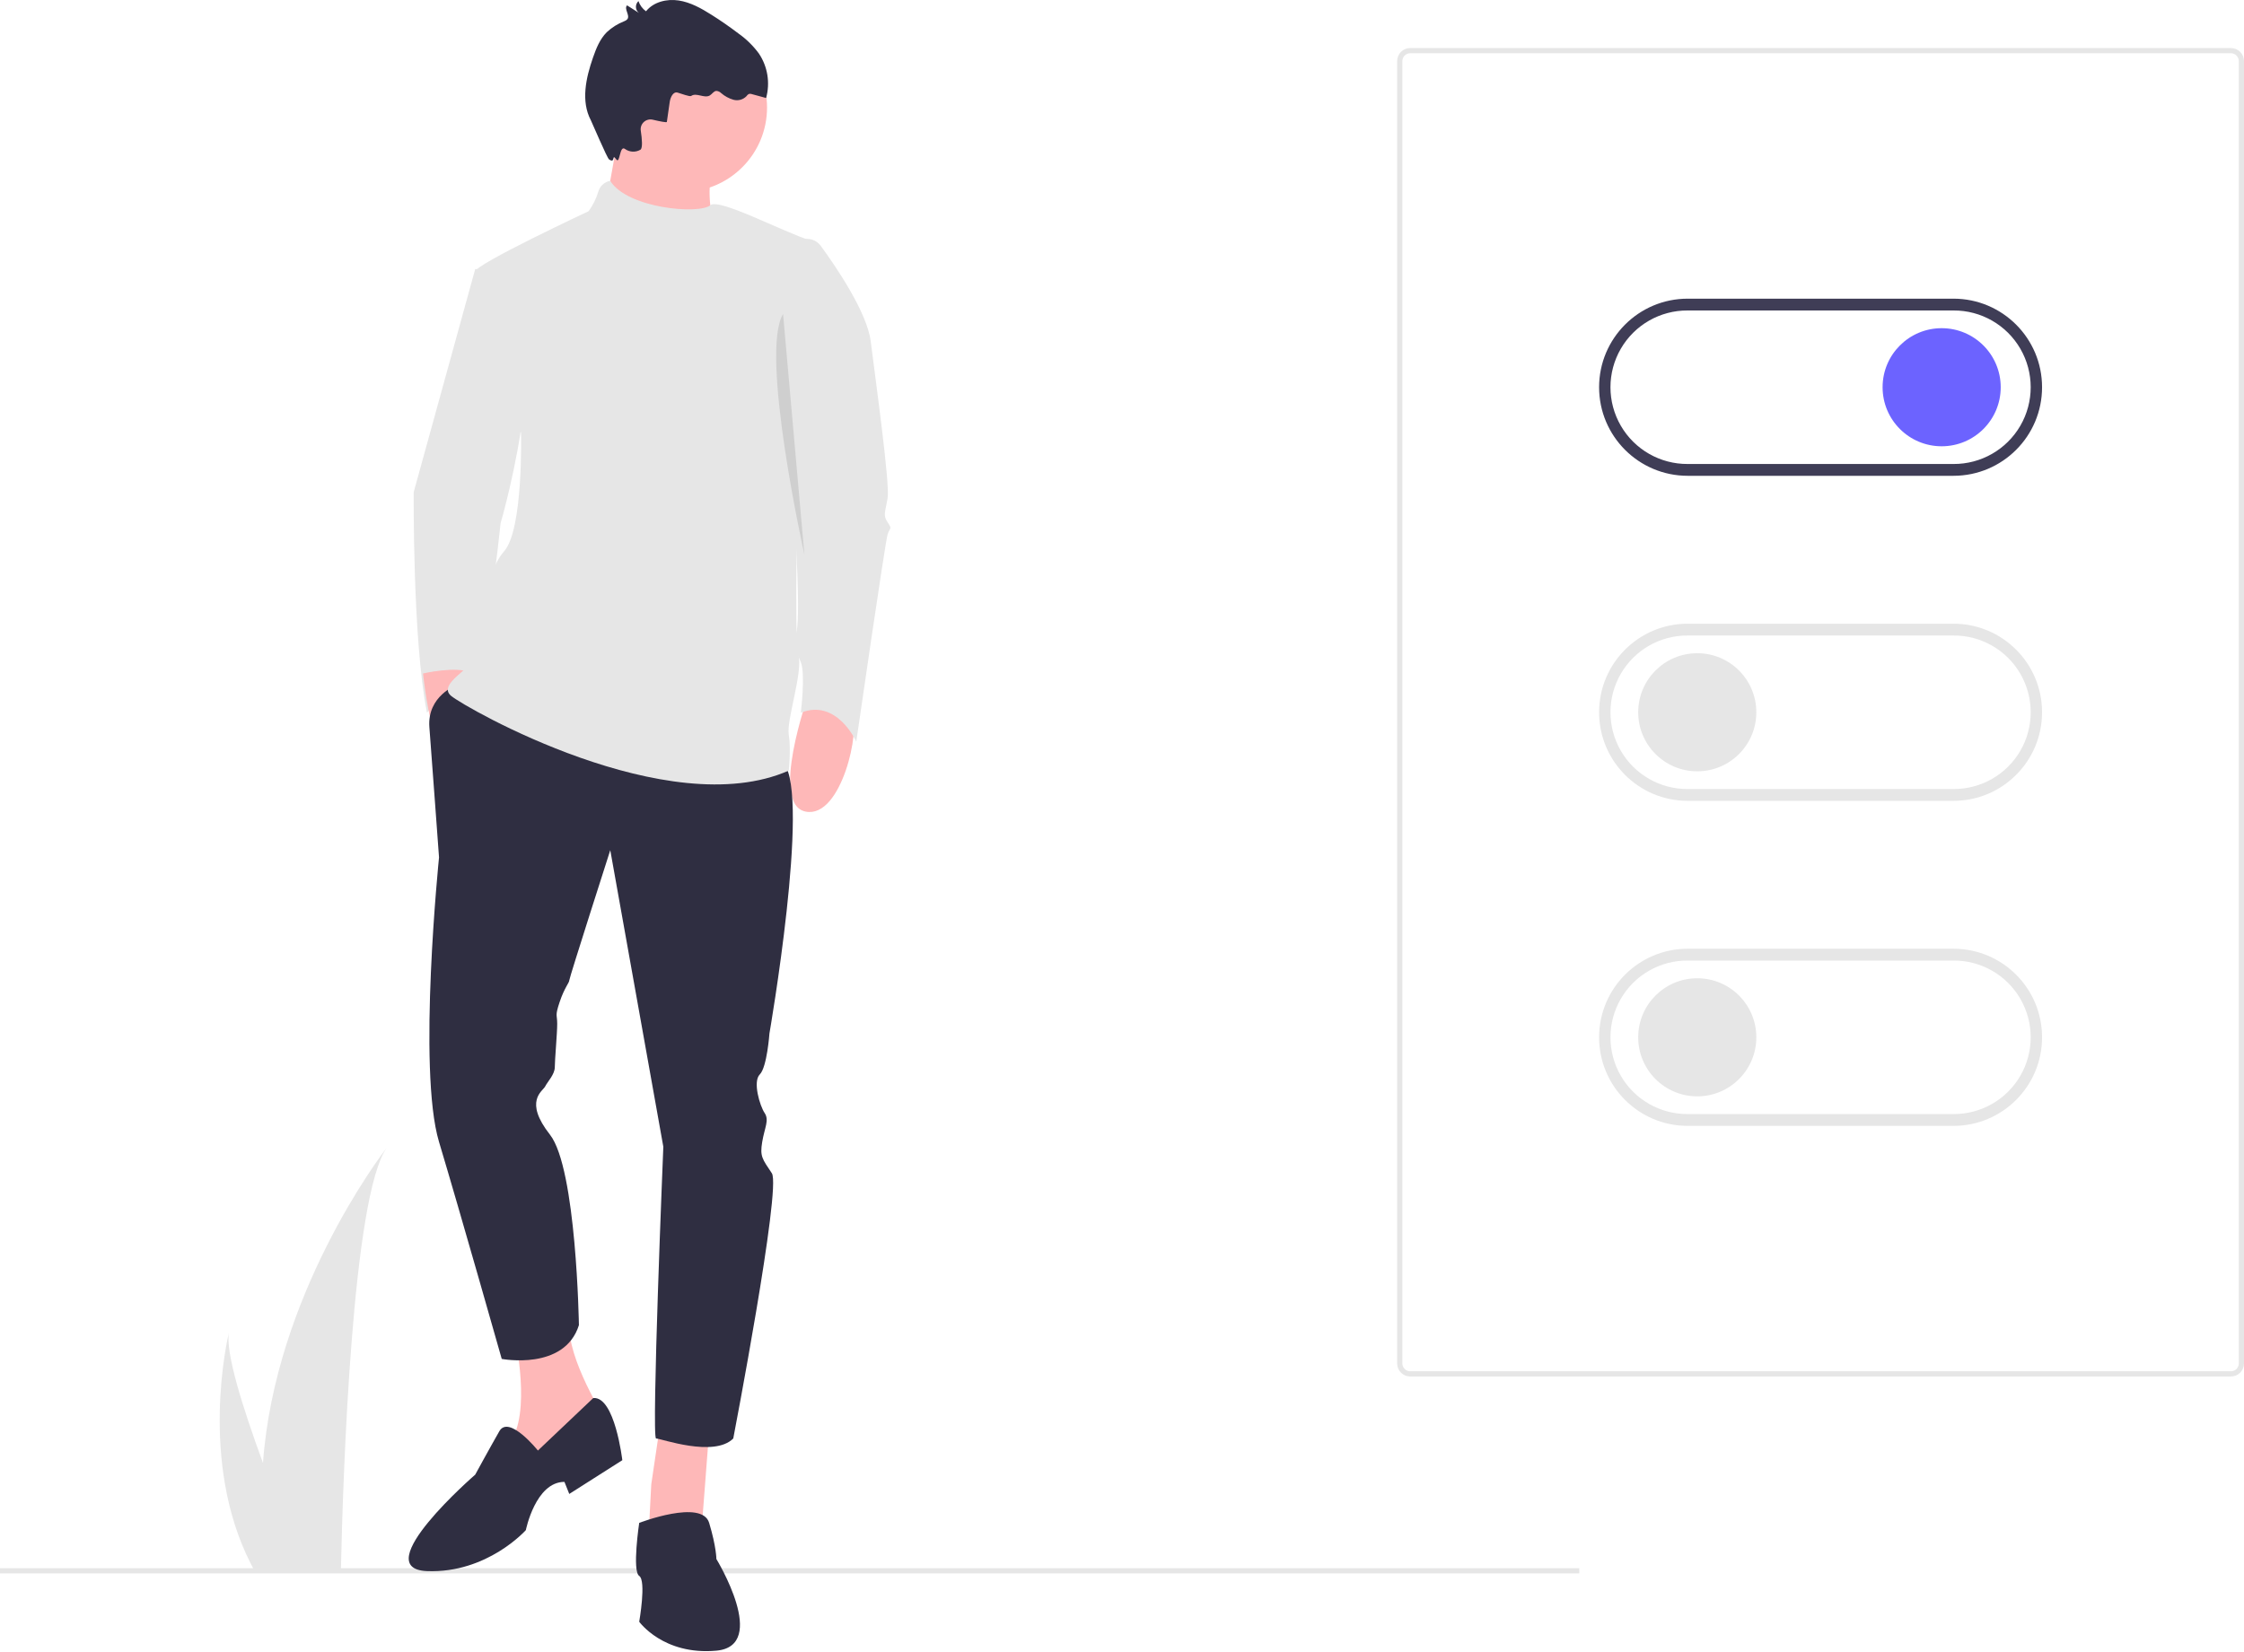
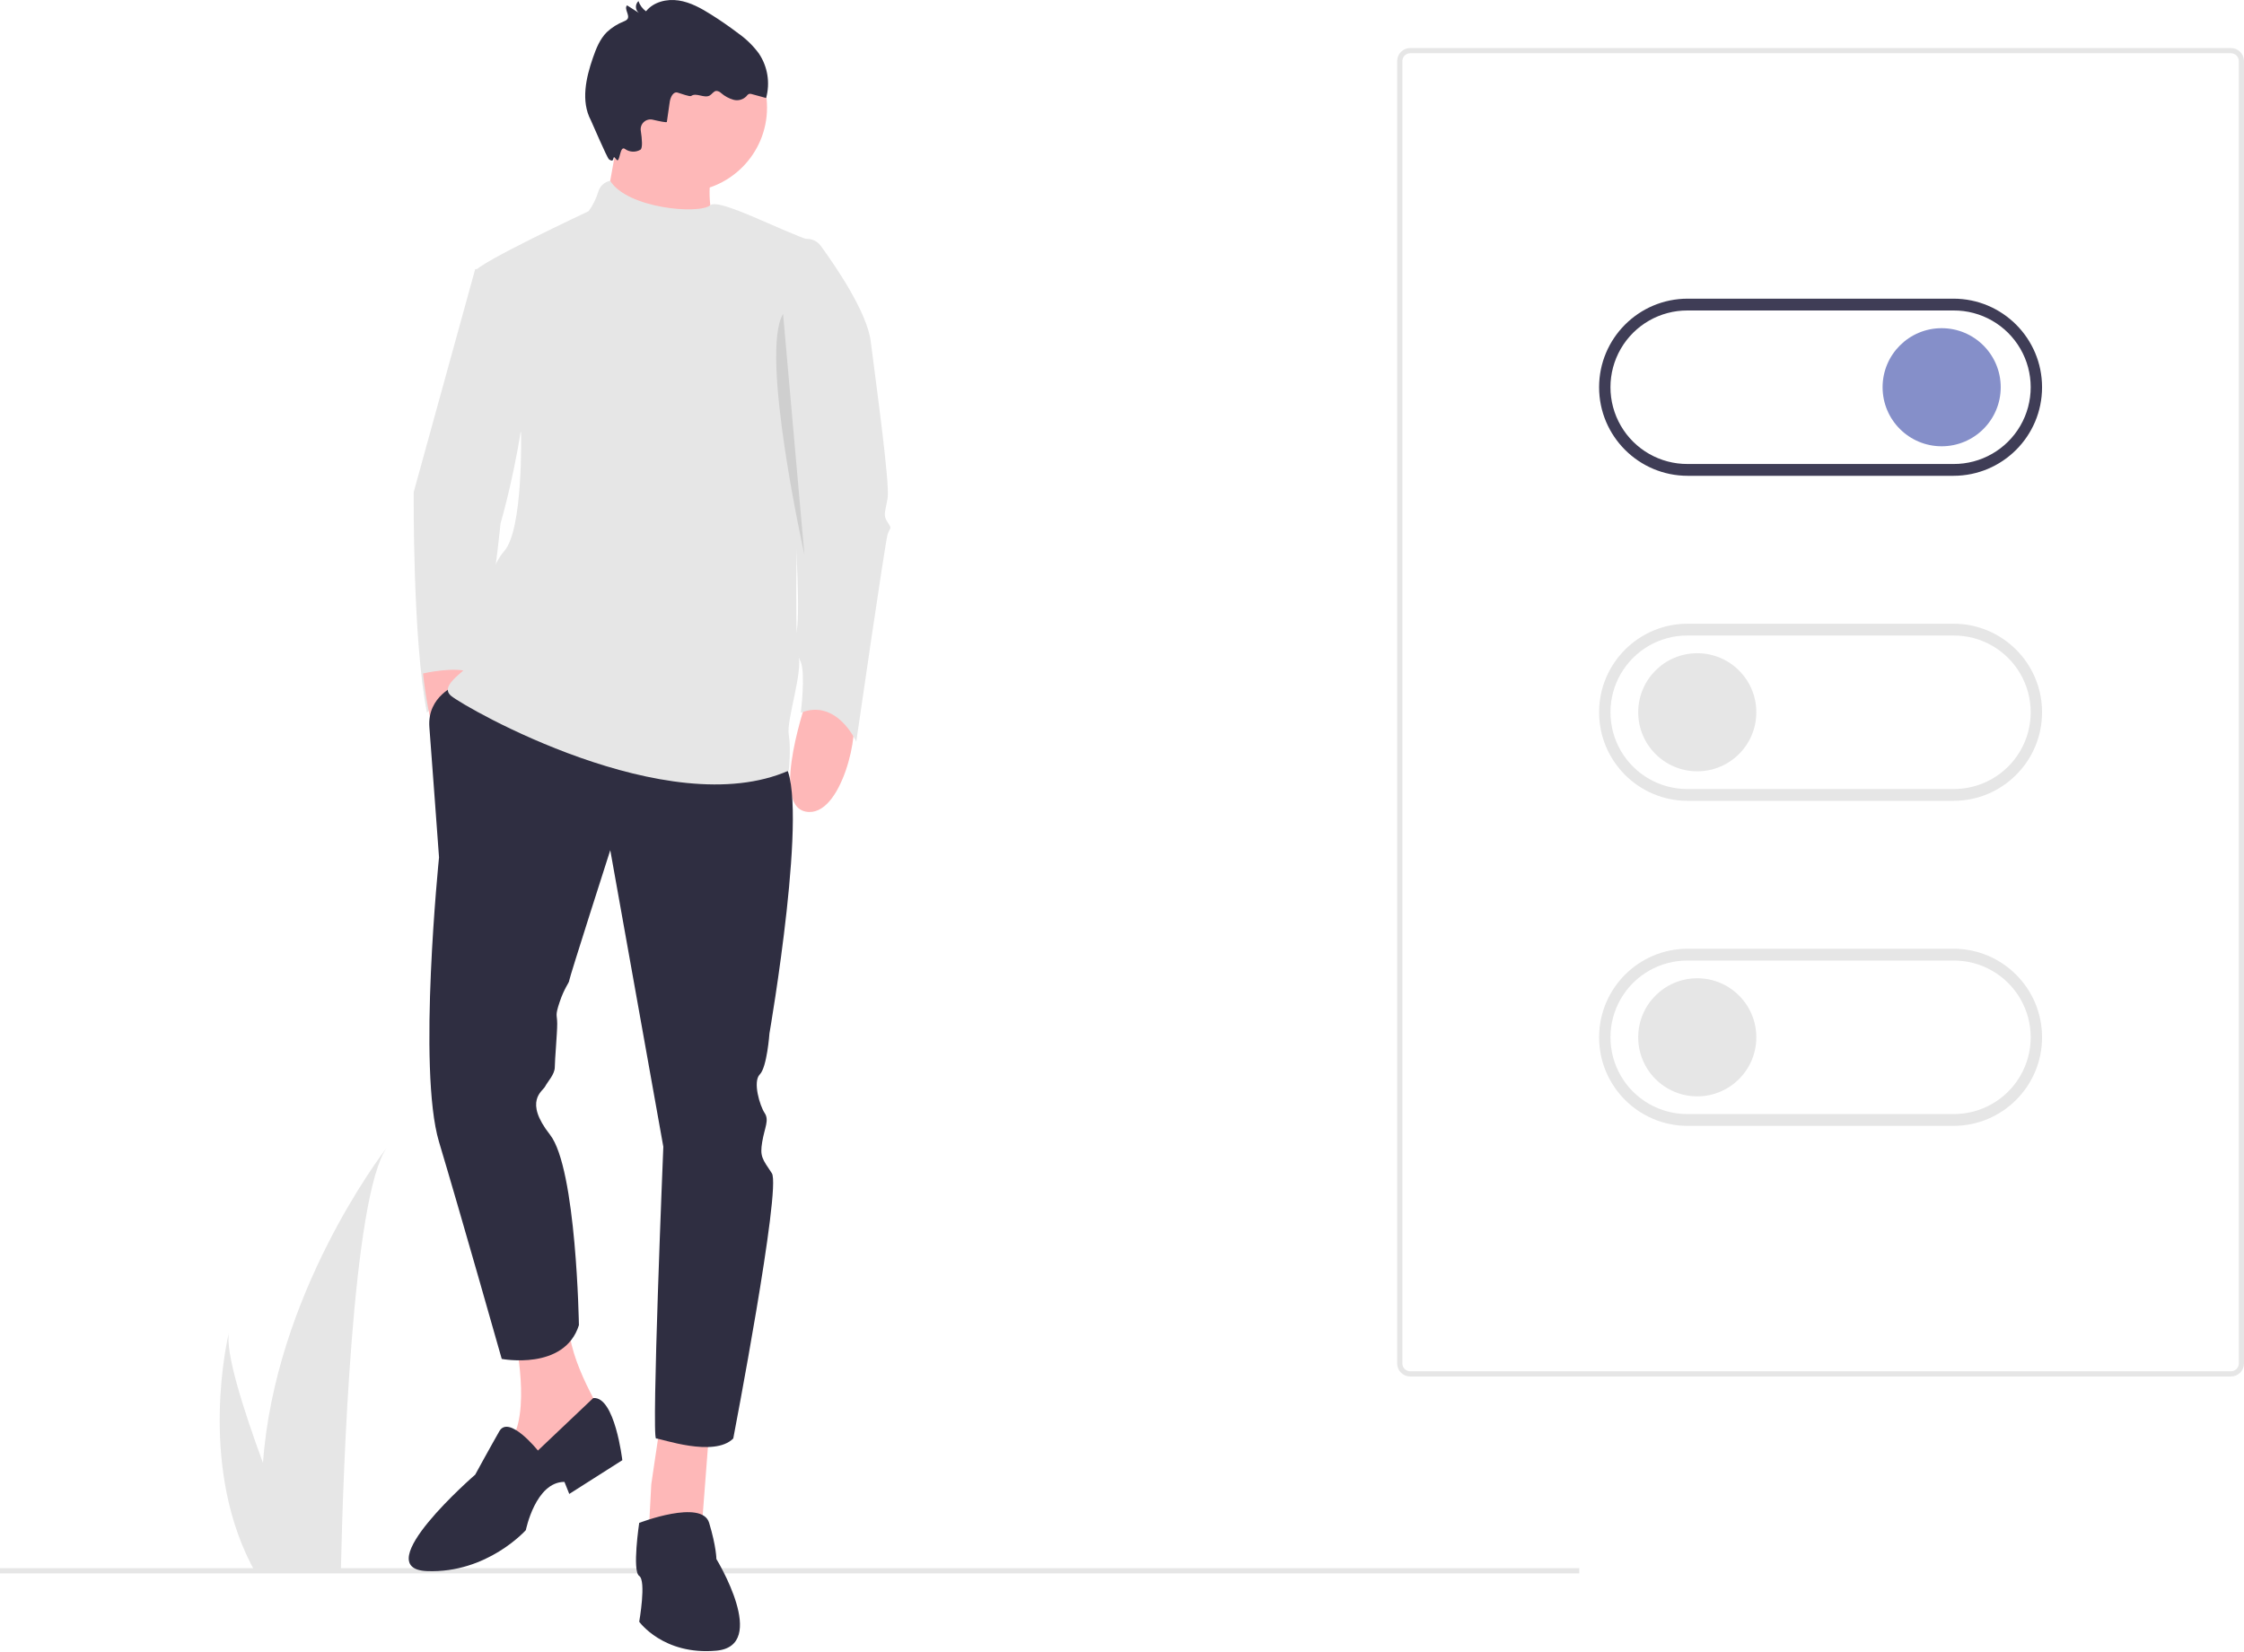
<svg xmlns="http://www.w3.org/2000/svg" data-name="Layer 1" width="861.202" height="633.857" viewBox="0 0 861.202 633.857">
  <rect y="602.011" width="606.096" height="2" fill="#e6e6e6" />
  <path d="M357.327,236.376h-5.554l-23.603,85.618s-.463,56.925,5.091,84.693c0,0,9.256-12.033,15.735-12.033s12.496-60.627,12.496-60.627S386.946,247.483,357.327,236.376Z" transform="translate(-169.3989 -133.0717)" fill="#e6e6e6" />
  <path d="M479.507,400.208s-14.81,41.652-.926,44.429,21.289-32.396,17.586-37.024S479.507,400.208,479.507,400.208Z" transform="translate(-169.3989 -133.0717)" fill="#feb8b8" />
  <path d="M331.756,391.603s4.163,44.01,17.921,40.665,5.619-38.356.308-40.988S331.756,391.603,331.756,391.603Z" transform="translate(-169.3989 -133.0717)" fill="#feb8b8" />
  <path d="M367.509,649.196s6.479,31.471-4.628,39.801,3.702,25.917,3.702,25.917l35.173-37.024s-14.81-23.14-13.884-37.024Z" transform="translate(-169.3989 -133.0717)" fill="#feb8b8" />
  <polygon points="253.646 544.818 249.944 569.809 249.018 587.395 269.381 585.544 272.158 549.446 253.646 544.818" fill="#feb8b8" />
  <path d="M344.676,396.014s-11.415,4.194-10.489,16.227,3.702,49.983,3.702,49.983-8.33,81.453,0,109.221,24.066,83.304,24.066,83.304,24.066,4.628,29.619-12.958c0,0-.926-60.164-11.107-73.123s-2.777-16.661-1.851-18.512,3.702-4.628,3.702-7.405.926-12.958.926-16.661-.926-2.777.926-8.33,3.702-7.405,3.702-8.33,15.735-49.983,15.735-49.983l20.363,113.849s-4.628,111.998-2.777,111.998,22.214,7.405,29.619,0c0,0,18.512-96.263,14.81-101.816s-4.628-6.479-3.702-12.033,2.777-8.33.926-11.107-4.628-12.033-1.851-14.81,3.702-15.735,3.702-15.735,15.735-90.709,5.554-103.668S344.676,396.014,344.676,396.014Z" transform="translate(-169.3989 -133.0717)" fill="#2f2e41" />
  <path d="M375.839,689.922s-11.107-13.884-14.81-7.405-9.256,16.661-9.256,16.661-41.652,36.099-18.512,37.024,37.95-15.735,37.95-15.735,3.702-18.512,14.81-18.512l1.851,4.628,20.363-12.958s-2.868-24.576-11.153-23.858Z" transform="translate(-169.3989 -133.0717)" fill="#2f2e41" />
  <path d="M414.715,717.69s24.066-9.256,26.843,0,2.777,13.884,2.777,13.884,20.363,33.322,0,35.173-29.619-11.107-29.619-11.107,2.777-15.735,0-17.586S414.715,717.69,414.715,717.69Z" transform="translate(-169.3989 -133.0717)" fill="#2f2e41" />
  <circle cx="261.977" cy="41.289" r="32.396" fill="#feb8b8" />
  <path d="M407.31,181.766l-6.479,36.099,45.355,11.107s-10.644-26.38.926-37.95C450.038,188.095,407.31,181.766,407.31,181.766Z" transform="translate(-169.3989 -133.0717)" fill="#feb8b8" />
  <path d="M403.591,202.485a5.907,5.907,0,0,0-4.612,4.272,24.648,24.648,0,0,1-3.702,7.405s-43.503,20.363-43.503,23.14S369.36,299.317,369.36,299.317s.926,37.024-6.479,45.355-14.81,38.875-12.958,41.652-12.958,9.256-7.405,13.884,83.304,49.057,129.585,28.694c0,0,.926-8.33,0-13.884s5.554-24.066,3.702-30.545,0-73.123,0-73.123l9.539-78.914a6.422,6.422,0,0,0-4.505-6.919C470.17,222.275,445.43,209,442.02,211.848,437.604,215.535,410.054,213.023,403.591,202.485Z" transform="translate(-169.3989 -133.0717)" fill="#e6e6e6" />
  <path d="M476.73,225.269l.059-.024a6.42,6.42,0,0,1,7.572,2.169c5.736,7.849,17.806,25.489,19.211,36.73,1.851,14.81,7.405,54.611,6.479,60.164s-1.851,6.479,0,9.256.926,1.851,0,4.628-12.033,79.602-12.033,79.602-7.405-16.661-21.289-11.107c0,0,1.851-14.81,0-19.438s-3.702-7.405-1.851-11.107,0-39.801-.926-43.503,0-23.14,0-23.14l-8.33-37.95Z" transform="translate(-169.3989 -133.0717)" fill="#e6e6e6" />
  <path d="M425.325,179.876l1.094-7.628c.255-1.778,1.296-4.116,3.025-3.632,1.471.411,4.677,1.671,5.213,1.291,2.01-1.424,5.051,1.066,7.165-.199.885-.53,1.463-1.665,2.492-1.741a2.839,2.839,0,0,1,1.83.829,12.453,12.453,0,0,0,4.736,2.573,5.094,5.094,0,0,0,4.986-1.359,2.648,2.648,0,0,1,.882-.845,1.978,1.978,0,0,1,1.268.058l5.4,1.47a20.75,20.75,0,0,0-2.776-17.084,34.361,34.361,0,0,0-7.865-7.703q-5.016-3.816-10.354-7.179c-3.894-2.46-8.024-4.781-12.579-5.472-4.554-.692-9.653.546-12.517,4.153a8.06,8.06,0,0,1-2.899-3.916,2.967,2.967,0,0,0,.191,4.549l-4.567-2.916c-1.284,1.348,1.225,3.792.131,5.299a2.791,2.791,0,0,1-1.229.803,20.936,20.936,0,0,0-6.696,4.215c-2.625,2.632-4.05,6.205-5.274,9.715-2.721,7.807-4.699,16.761-.833,24.069.438.829,6.225,14.504,6.995,15.037,2.606,1.803.91-2.56,2.777,0,1.464,2.007,1.19-5.676,3.366-3.989a5.425,5.425,0,0,0,5.905.266c.902-.626.611-4.1.125-7.291a3.759,3.759,0,0,1,4.573-4.229C422.601,179.655,425.278,180.2,425.325,179.876Z" transform="translate(-169.3989 -133.0717)" fill="#2f2e41" />
  <path d="M469.93,253.603l8.189,92.457S460.816,268.516,469.93,253.603Z" transform="translate(-169.3989 -133.0717)" opacity="0.1" style="isolation:isolate" />
  <path d="M317.823,573.686c-13.25,18.73-16.75,125.33-17.53,159.5-.02.77-.04,1.5-.05,2.19h-33.54c-.41-.73-.79-1.45-1.15-2.19-19.88-39.24-8.85-86.29-8.27-88.67-1.51,7.48,5.32,29.16,13.04,50.16C275.033,630.106,315.303,576.946,317.823,573.686Z" transform="translate(-169.3989 -133.0717)" fill="#e6e6e6" />
-   <circle cx="745.169" cy="148.656" r="22.667" fill="#6c63ff" />
+   <circle cx="745.169" cy="148.656" r="22.667" fill="#858FC9" />
  <path d="M919.101,315.728h-102a34,34,0,1,1,0-68h102a34,34,0,0,1,0,68Zm-102-63.467a29.467,29.467,0,1,0,0,58.933h102a29.467,29.467,0,1,0,0-58.933Z" transform="translate(-169.3989 -133.0717)" fill="#3f3d56" />
  <circle cx="651.376" cy="273.434" r="22.667" fill="#e6e6e6" />
  <path d="M919.101,440.506h-102a34,34,0,0,1,0-68h102a34,34,0,0,1,0,68Zm-102-63.467a29.467,29.467,0,1,0,0,58.933h102a29.467,29.467,0,1,0,0-58.933Z" transform="translate(-169.3989 -133.0717)" fill="#e6e6e6" />
  <circle cx="651.376" cy="398.213" r="22.667" fill="#e6e6e6" />
  <path d="M919.101,565.284h-102a34,34,0,0,1,0-68h102a34,34,0,1,1,0,68Zm-102-63.467a29.467,29.467,0,1,0,0,58.933h102a29.467,29.467,0,1,0,0-58.933Z" transform="translate(-169.3989 -133.0717)" fill="#e6e6e6" />
  <path d="M1025.601,661.494H710.601a5.006,5.006,0,0,1-5-5V156.518a5.006,5.006,0,0,1,5-5h315a5.006,5.006,0,0,1,5,5V656.494A5.006,5.006,0,0,1,1025.601,661.494ZM710.601,153.518a3.003,3.003,0,0,0-3,3V656.494a3.003,3.003,0,0,0,3,3h315a3.003,3.003,0,0,0,3-3V156.518a3.003,3.003,0,0,0-3-3Z" transform="translate(-169.3989 -133.0717)" fill="#e6e6e6" />
</svg>
